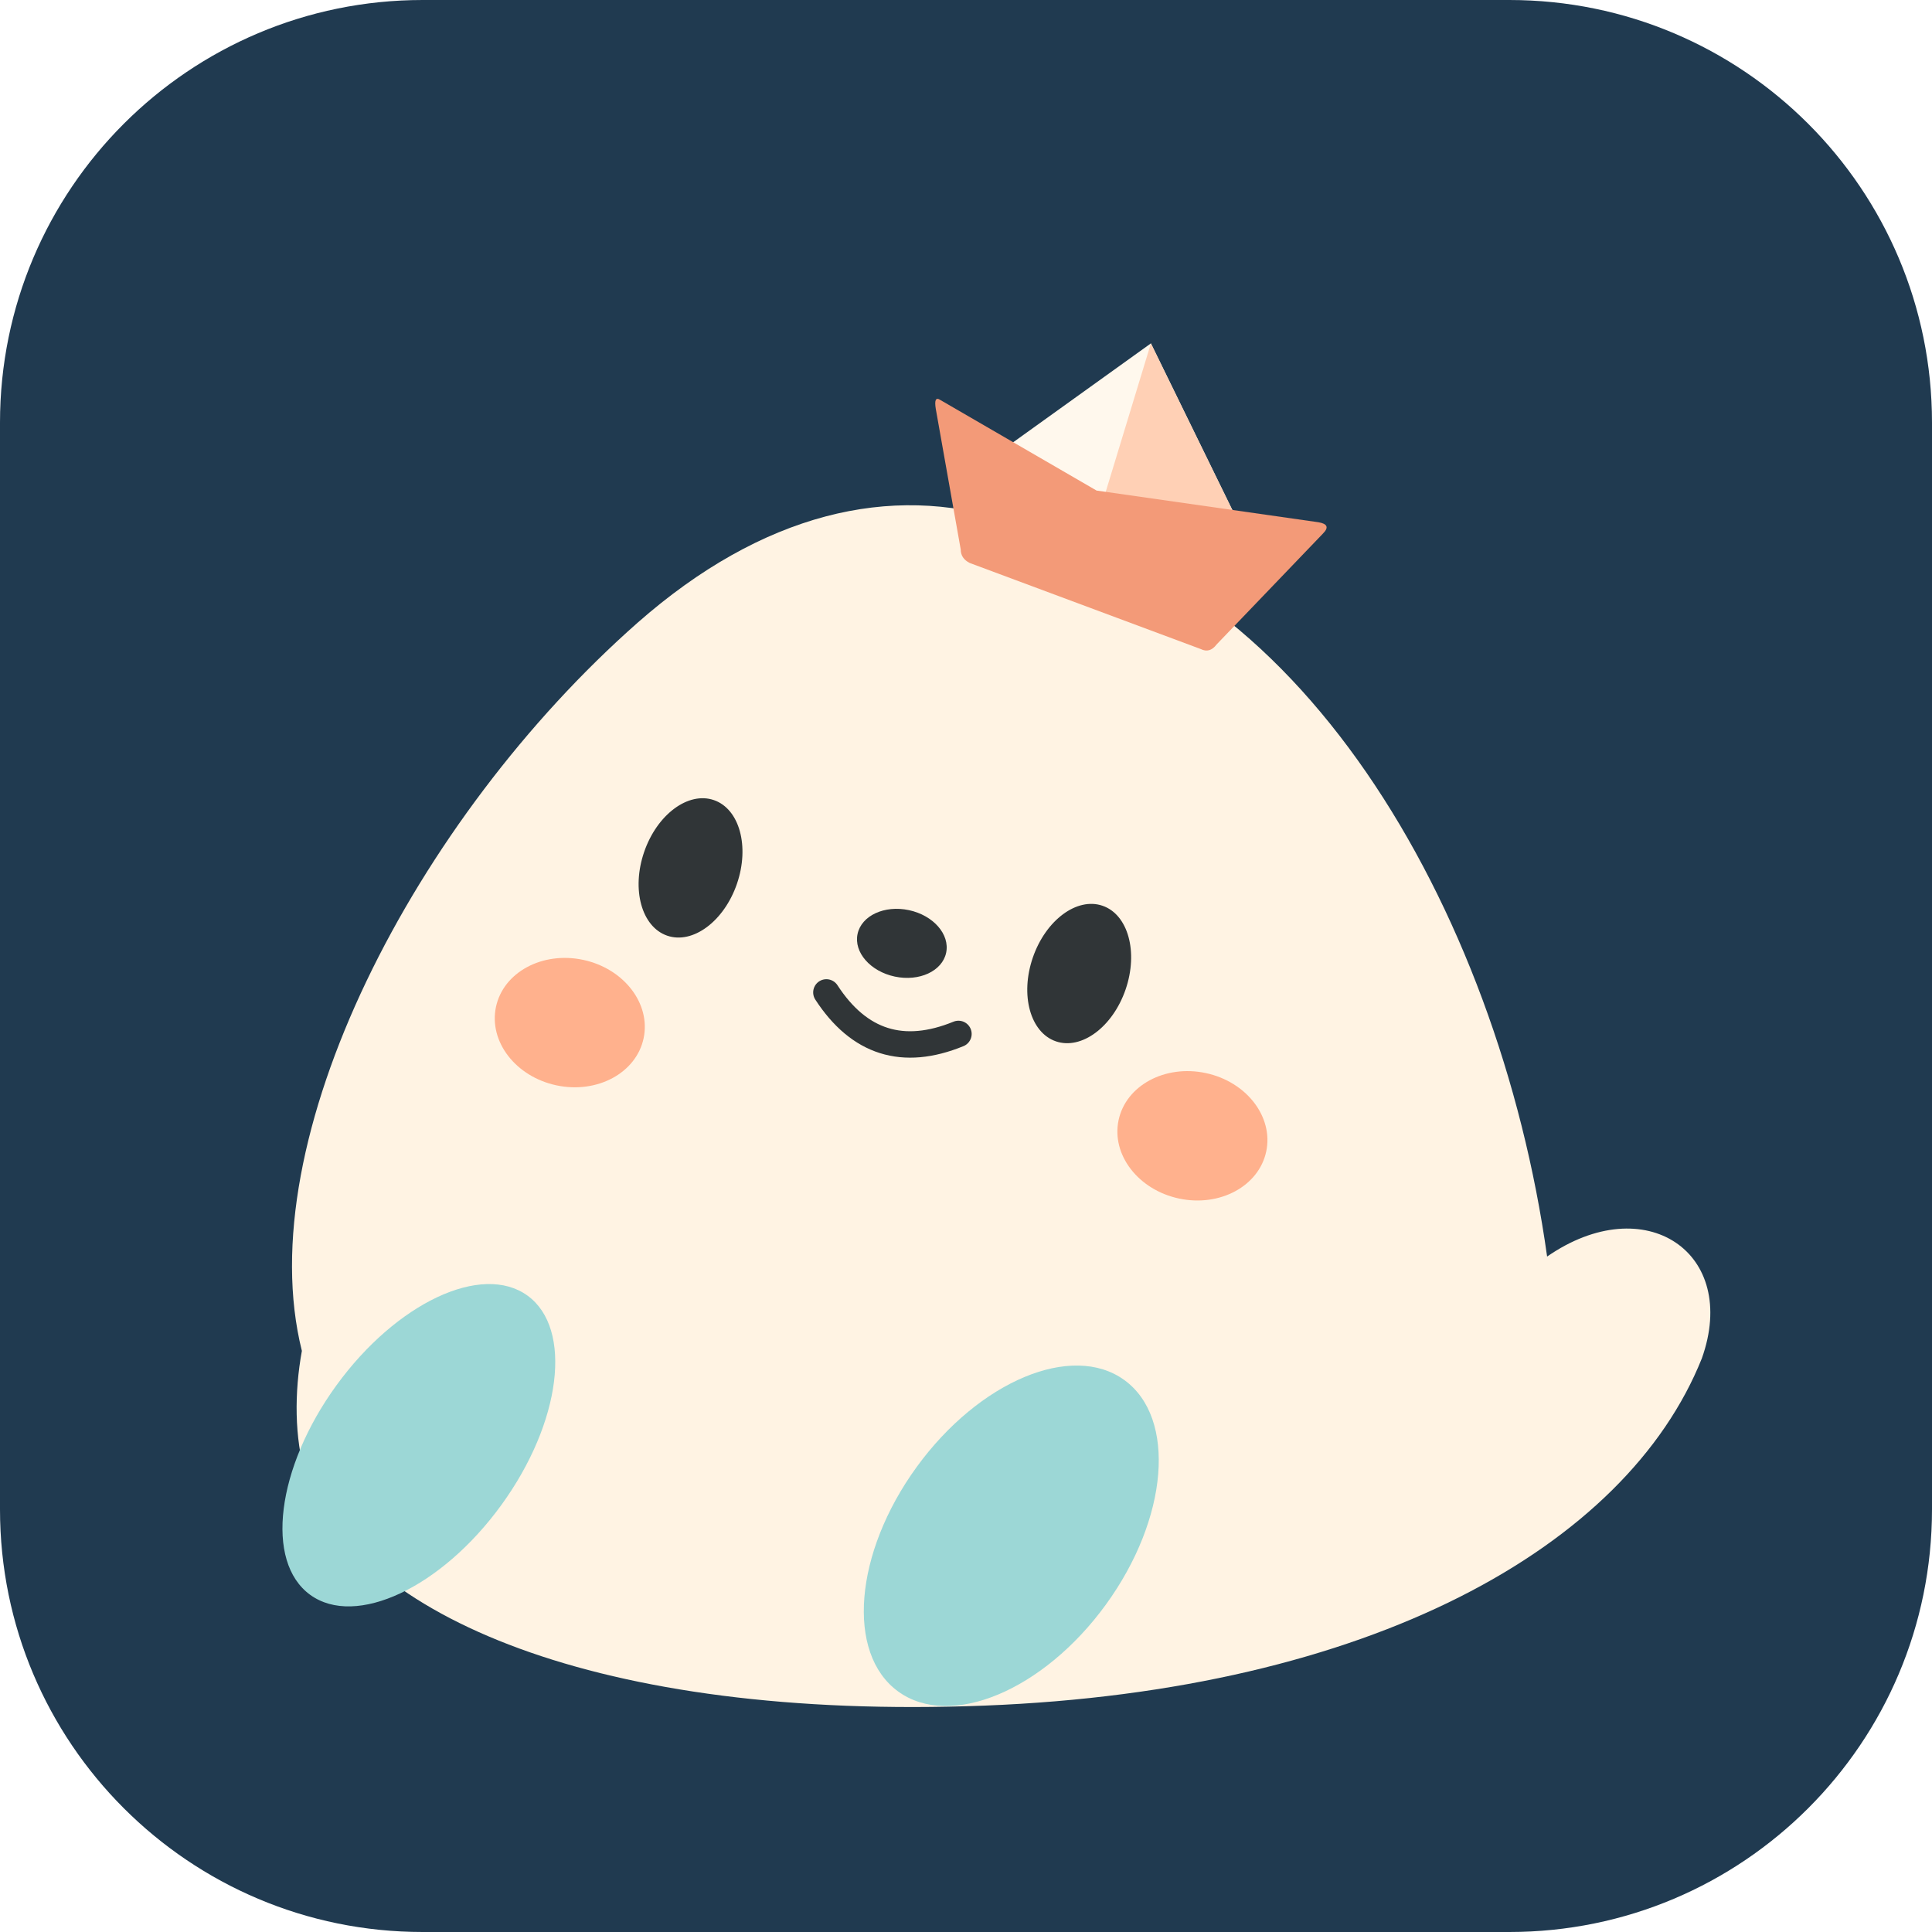
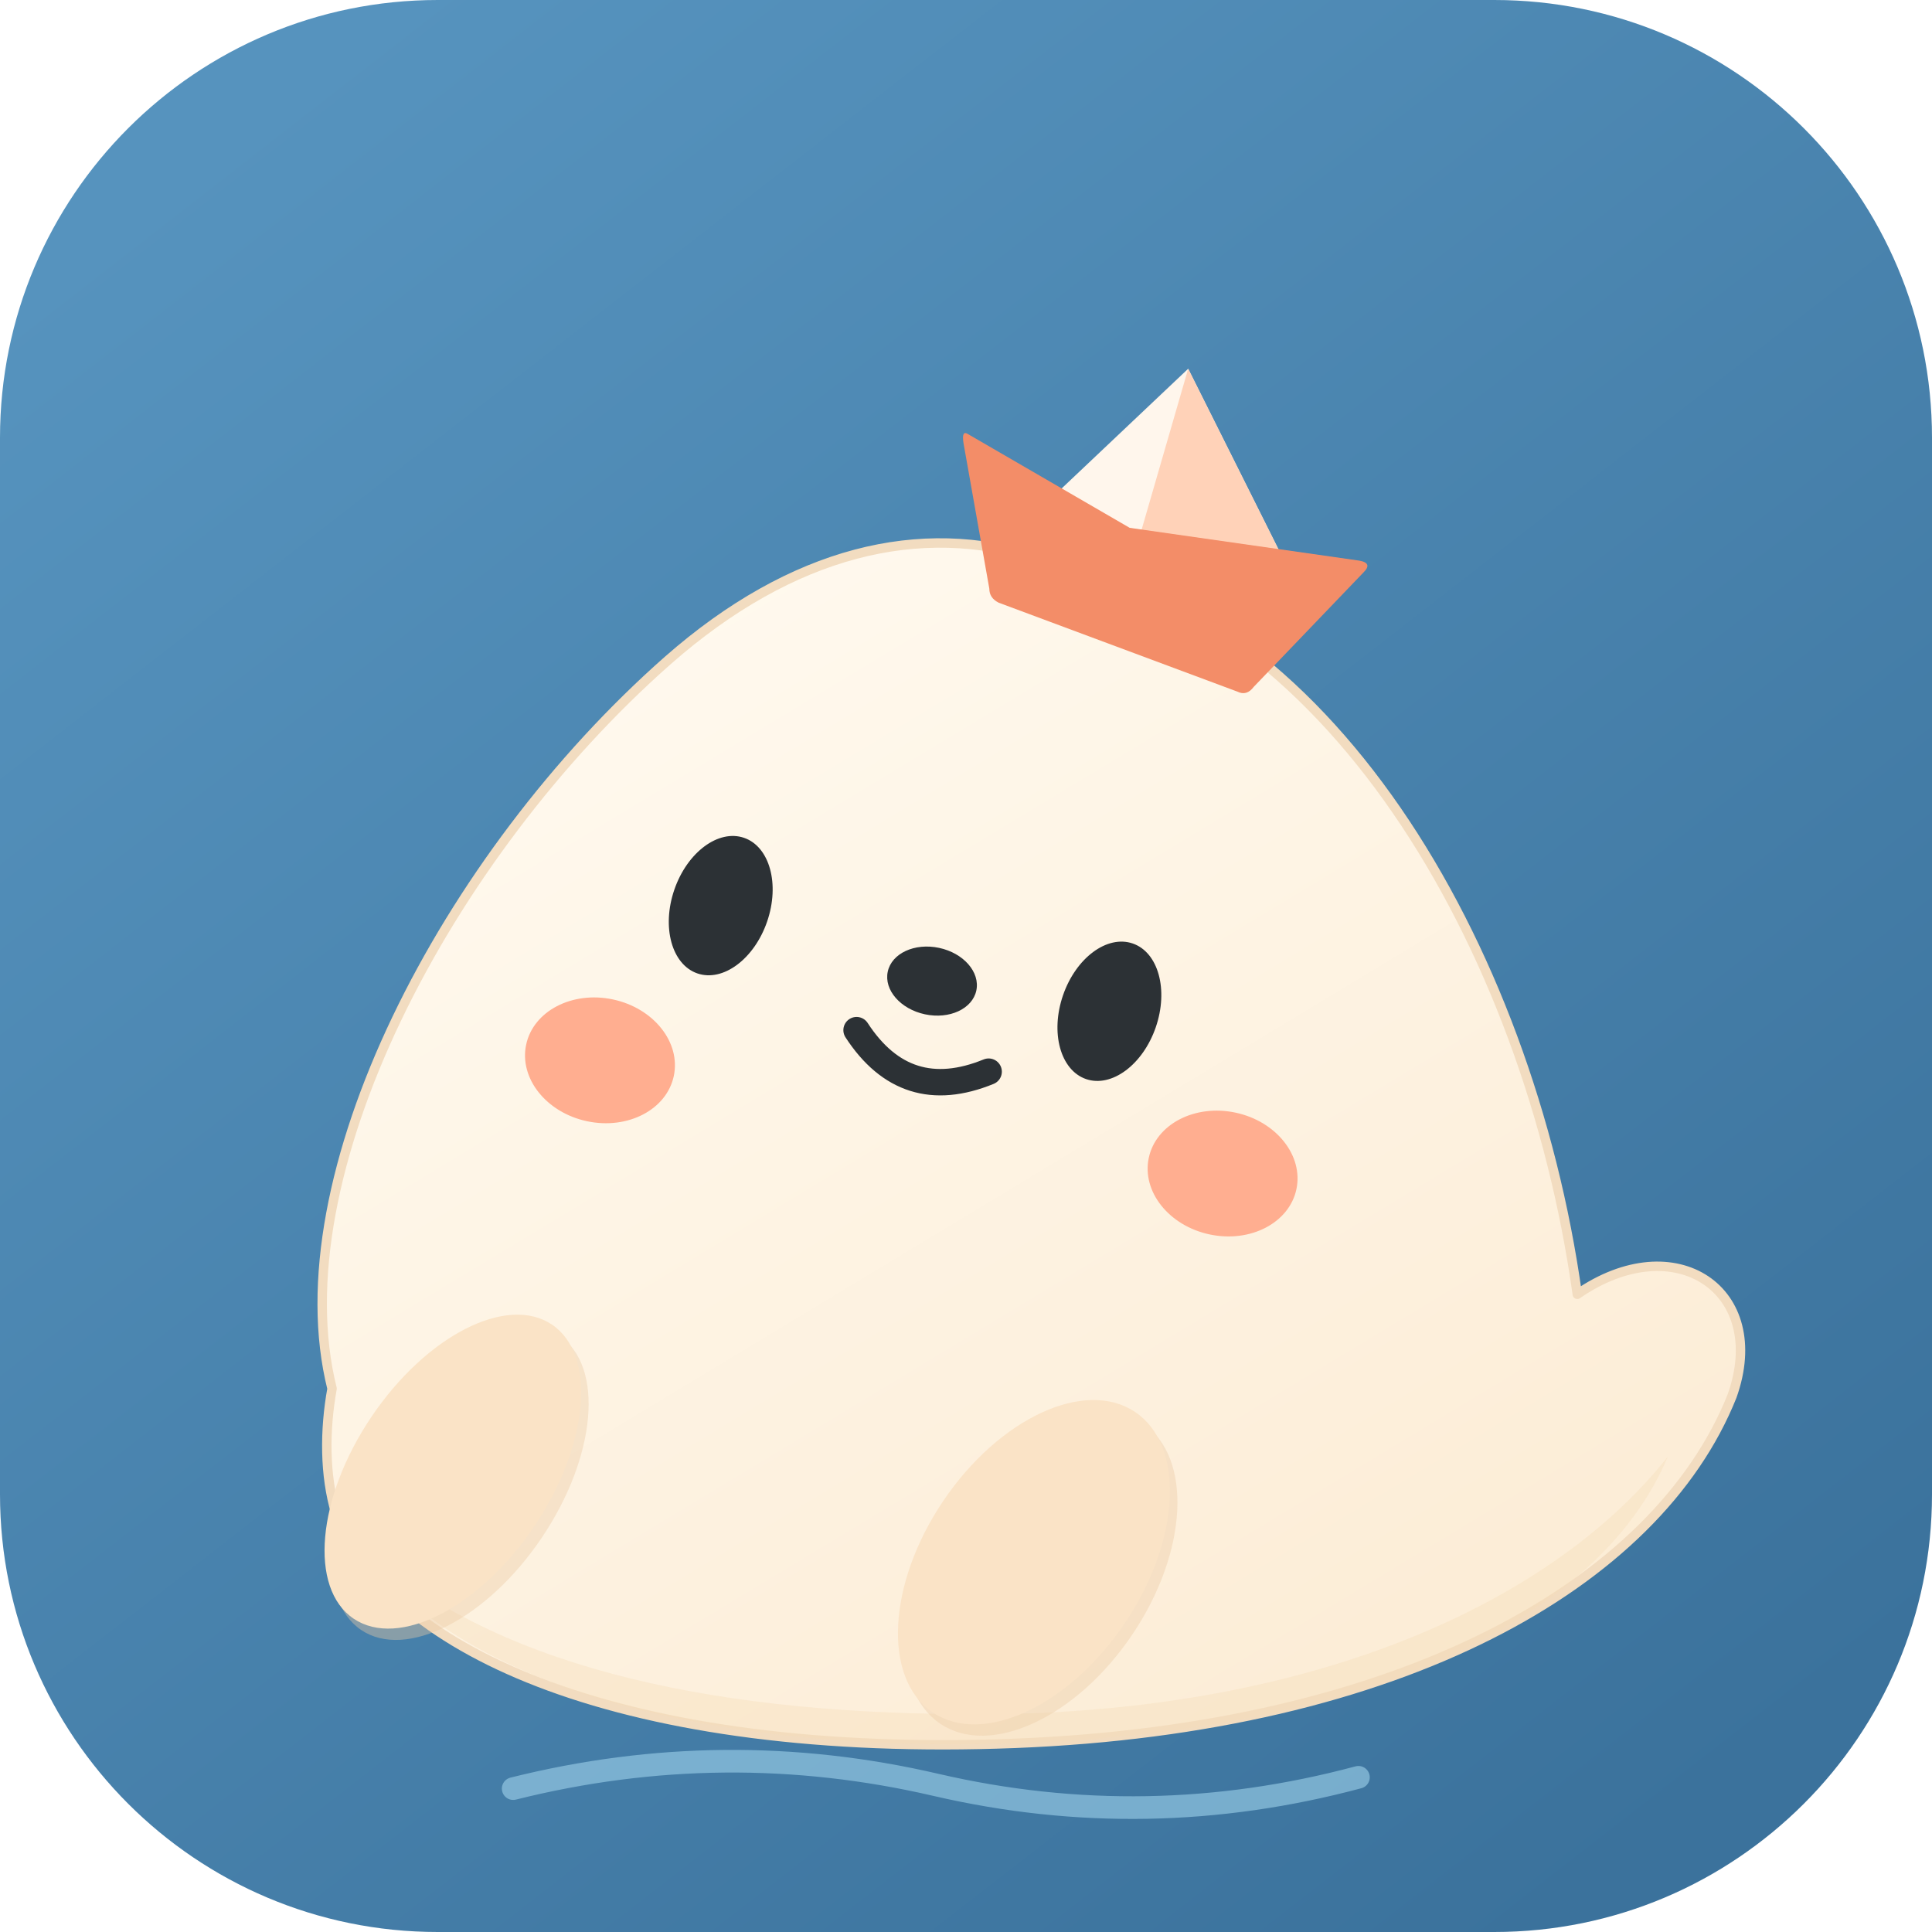
<svg xmlns="http://www.w3.org/2000/svg" viewBox="0 0 512 512" role="img" aria-labelledby="logo-title">
-   <rect width="512" height="512" rx="112" fill="#203A50" />
-   <path fill="#FFF3E3" d="M80 358C66 302 110 217 169 165C202 136 236 128 267 138C343 149 397 240 410 333C436 315 461 332 451 360C431 410 363 448 261 452C158 456 95 428 81 391C78 381 78 369 80 358Z" />
-   <g transform="translate(290 145) scale(.6) translate(-290 -145)">
-     <path fill="#FFF8ED" d="M237 111L315 55L359 145Z" />
-     <path fill="#FFD0B5" d="M315 55L359 145L294 124Z" />
-     <path fill="#F39A78" d="M222 80Q219 78 220 84L231 146Q231 150 235 152L337 190Q341 192 344 188L391 139Q395 135 389 134L291 120Z" />
+   <defs>
+     <linearGradient id="skipper-body-grad" x1="0.2" y1="0.08" x2="0.82" y2="0.96">
+       <stop offset="0%" stop-color="#FFF9EE" />
+       <stop offset="100%" stop-color="#FCECD5" />
+     </linearGradient>
+     <linearGradient id="skipper-icon-bg" x1="0.15" y1="0.05" x2="0.85" y2="0.95">
+       <stop offset="0%" stop-color="#5693BE" />
+       <stop offset="100%" stop-color="#3B729C" />
+     </linearGradient>
+   </defs>
+   <rect width="512" height="512" rx="116" fill="url(#skipper-icon-bg)" />
+   <g transform="translate(8 10)">
+     <path fill="url(#skipper-body-grad)" stroke="#F2DCC0" stroke-width="2.5" stroke-linejoin="round" d="M80 358C66 302 110 217 169 165C202 136 236 128 267 138C343 149 397 240 410 333C436 315 461 332 451 360C431 410 363 448 261 452C158 456 95 428 81 391C78 381 78 369 80 358Z" />
+     <path fill="#F5DCB8" opacity="0.38" d="M98 408C136 436 196 446 266 444C344 441 404 414 434 376C416 419 354 449 261 452C168 455 108 432 86 398C90 402 94 405 98 408Z" />
+     <g class="skipper-hat">
+       <g transform="translate(292 146) scale(0.62) translate(-292 -146)">
+         <path fill="#FFF6EC" d="M242 122L316 52L364 148Z" />
+         <path fill="#FFD2B8" d="M316 52L364 148L294 128Z" />
+         <path fill="#F38D68" d="M222 80Q219 78 220 84L231 146Q231 150 235 152L337 190Q341 192 344 188L391 139Q395 135 389 134L291 120Z" />
+       </g>
+     </g>
+     <g class="skipper-eyes" fill="#2C3135">
+       <ellipse cx="183" cy="230" rx="13" ry="19" transform="rotate(19 183 230)" />
+       <ellipse cx="286" cy="258" rx="13" ry="19" transform="rotate(19 286 258)" />
+     </g>
+     <ellipse cx="239" cy="250" rx="12" ry="9" transform="rotate(12 239 250)" fill="#2C3135" />
+     <path d="M219 263Q232 283 254 274" fill="none" stroke="#2C3135" stroke-width="7" stroke-linecap="round" />
+     <g fill="#FFAE90">
+       <ellipse cx="151" cy="271" rx="20" ry="16.5" transform="rotate(12 151 271)" />
+       <ellipse cx="316" cy="301" rx="20" ry="16.5" transform="rotate(12 316 301)" />
+     </g>
+     <g class="skipper-flippers">
+       <ellipse cx="114" cy="383" rx="26" ry="47" transform="rotate(34 114 383)" fill="#EBCAA5" opacity="0.4" />
+       <ellipse cx="112" cy="380" rx="26" ry="47" transform="rotate(34 112 380)" fill="#FAE3C6" />
+       <ellipse cx="268" cy="407" rx="29" ry="48" transform="rotate(34 268 407)" fill="#EBCAA5" opacity="0.4" />
+       <ellipse cx="266" cy="404" rx="29" ry="48" transform="rotate(34 266 404)" fill="#FAE3C6" />
+     </g>
  </g>
-   <g fill="#303537">
-     <ellipse cx="183" cy="230" rx="13" ry="19" transform="rotate(19 183 230)" />
-     <ellipse cx="286" cy="258" rx="13" ry="19" transform="rotate(19 286 258)" />
-     <ellipse cx="239" cy="250" rx="12" ry="9" transform="rotate(12 239 250)" />
-   </g>
-   <path d="M219 263Q232 283 254 274" fill="none" stroke="#303537" stroke-width="7" stroke-linecap="round" />
-   <g fill="#FFB18D">
-     <ellipse cx="151" cy="271" rx="20" ry="17" transform="rotate(12 151 271)" />
-     <ellipse cx="316" cy="301" rx="20" ry="17" transform="rotate(12 316 301)" />
-   </g>
-   <g fill="#9CD7D6">
-     <ellipse cx="111" cy="383" rx="27" ry="49" transform="rotate(36 111 383)" />
-     <ellipse cx="268" cy="407" rx="31" ry="51" transform="rotate(36 268 407)" />
-   </g>
+   <path fill="none" stroke="#A2D6EE" stroke-width="6" stroke-linecap="round" stroke-opacity="0.58" d="M136 474Q192 460 248 473T360 471" />
</svg>
